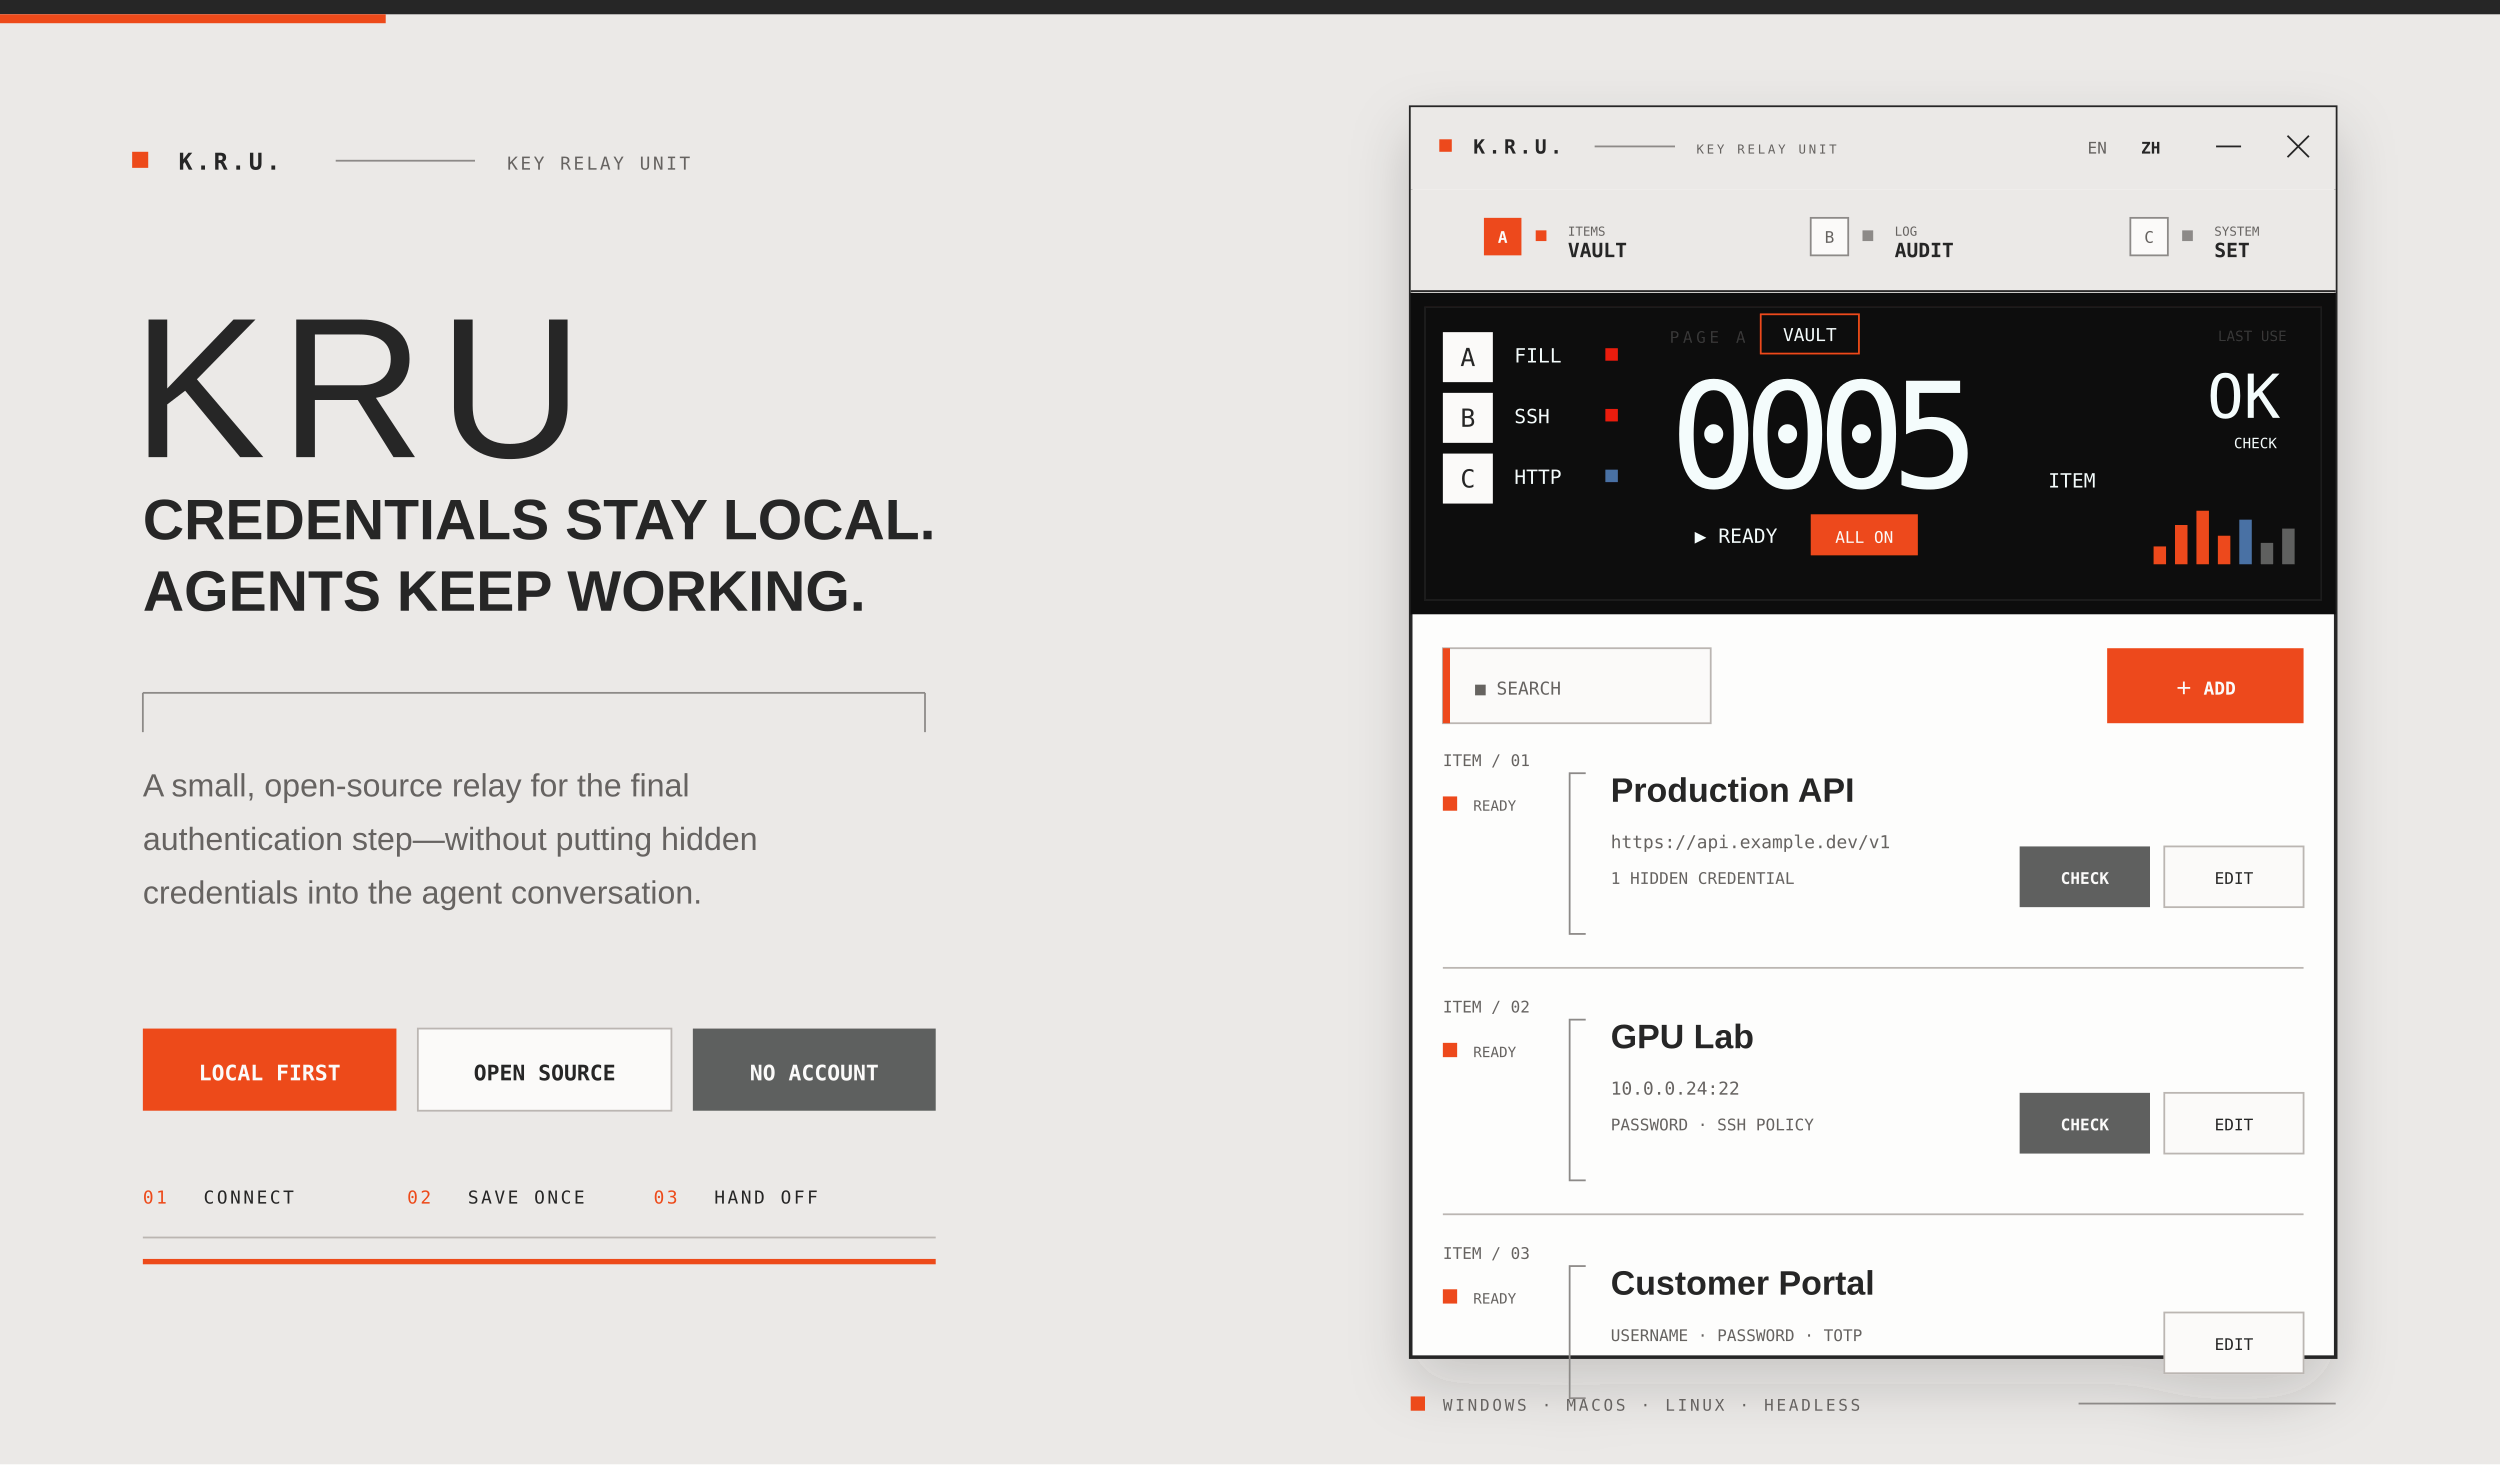
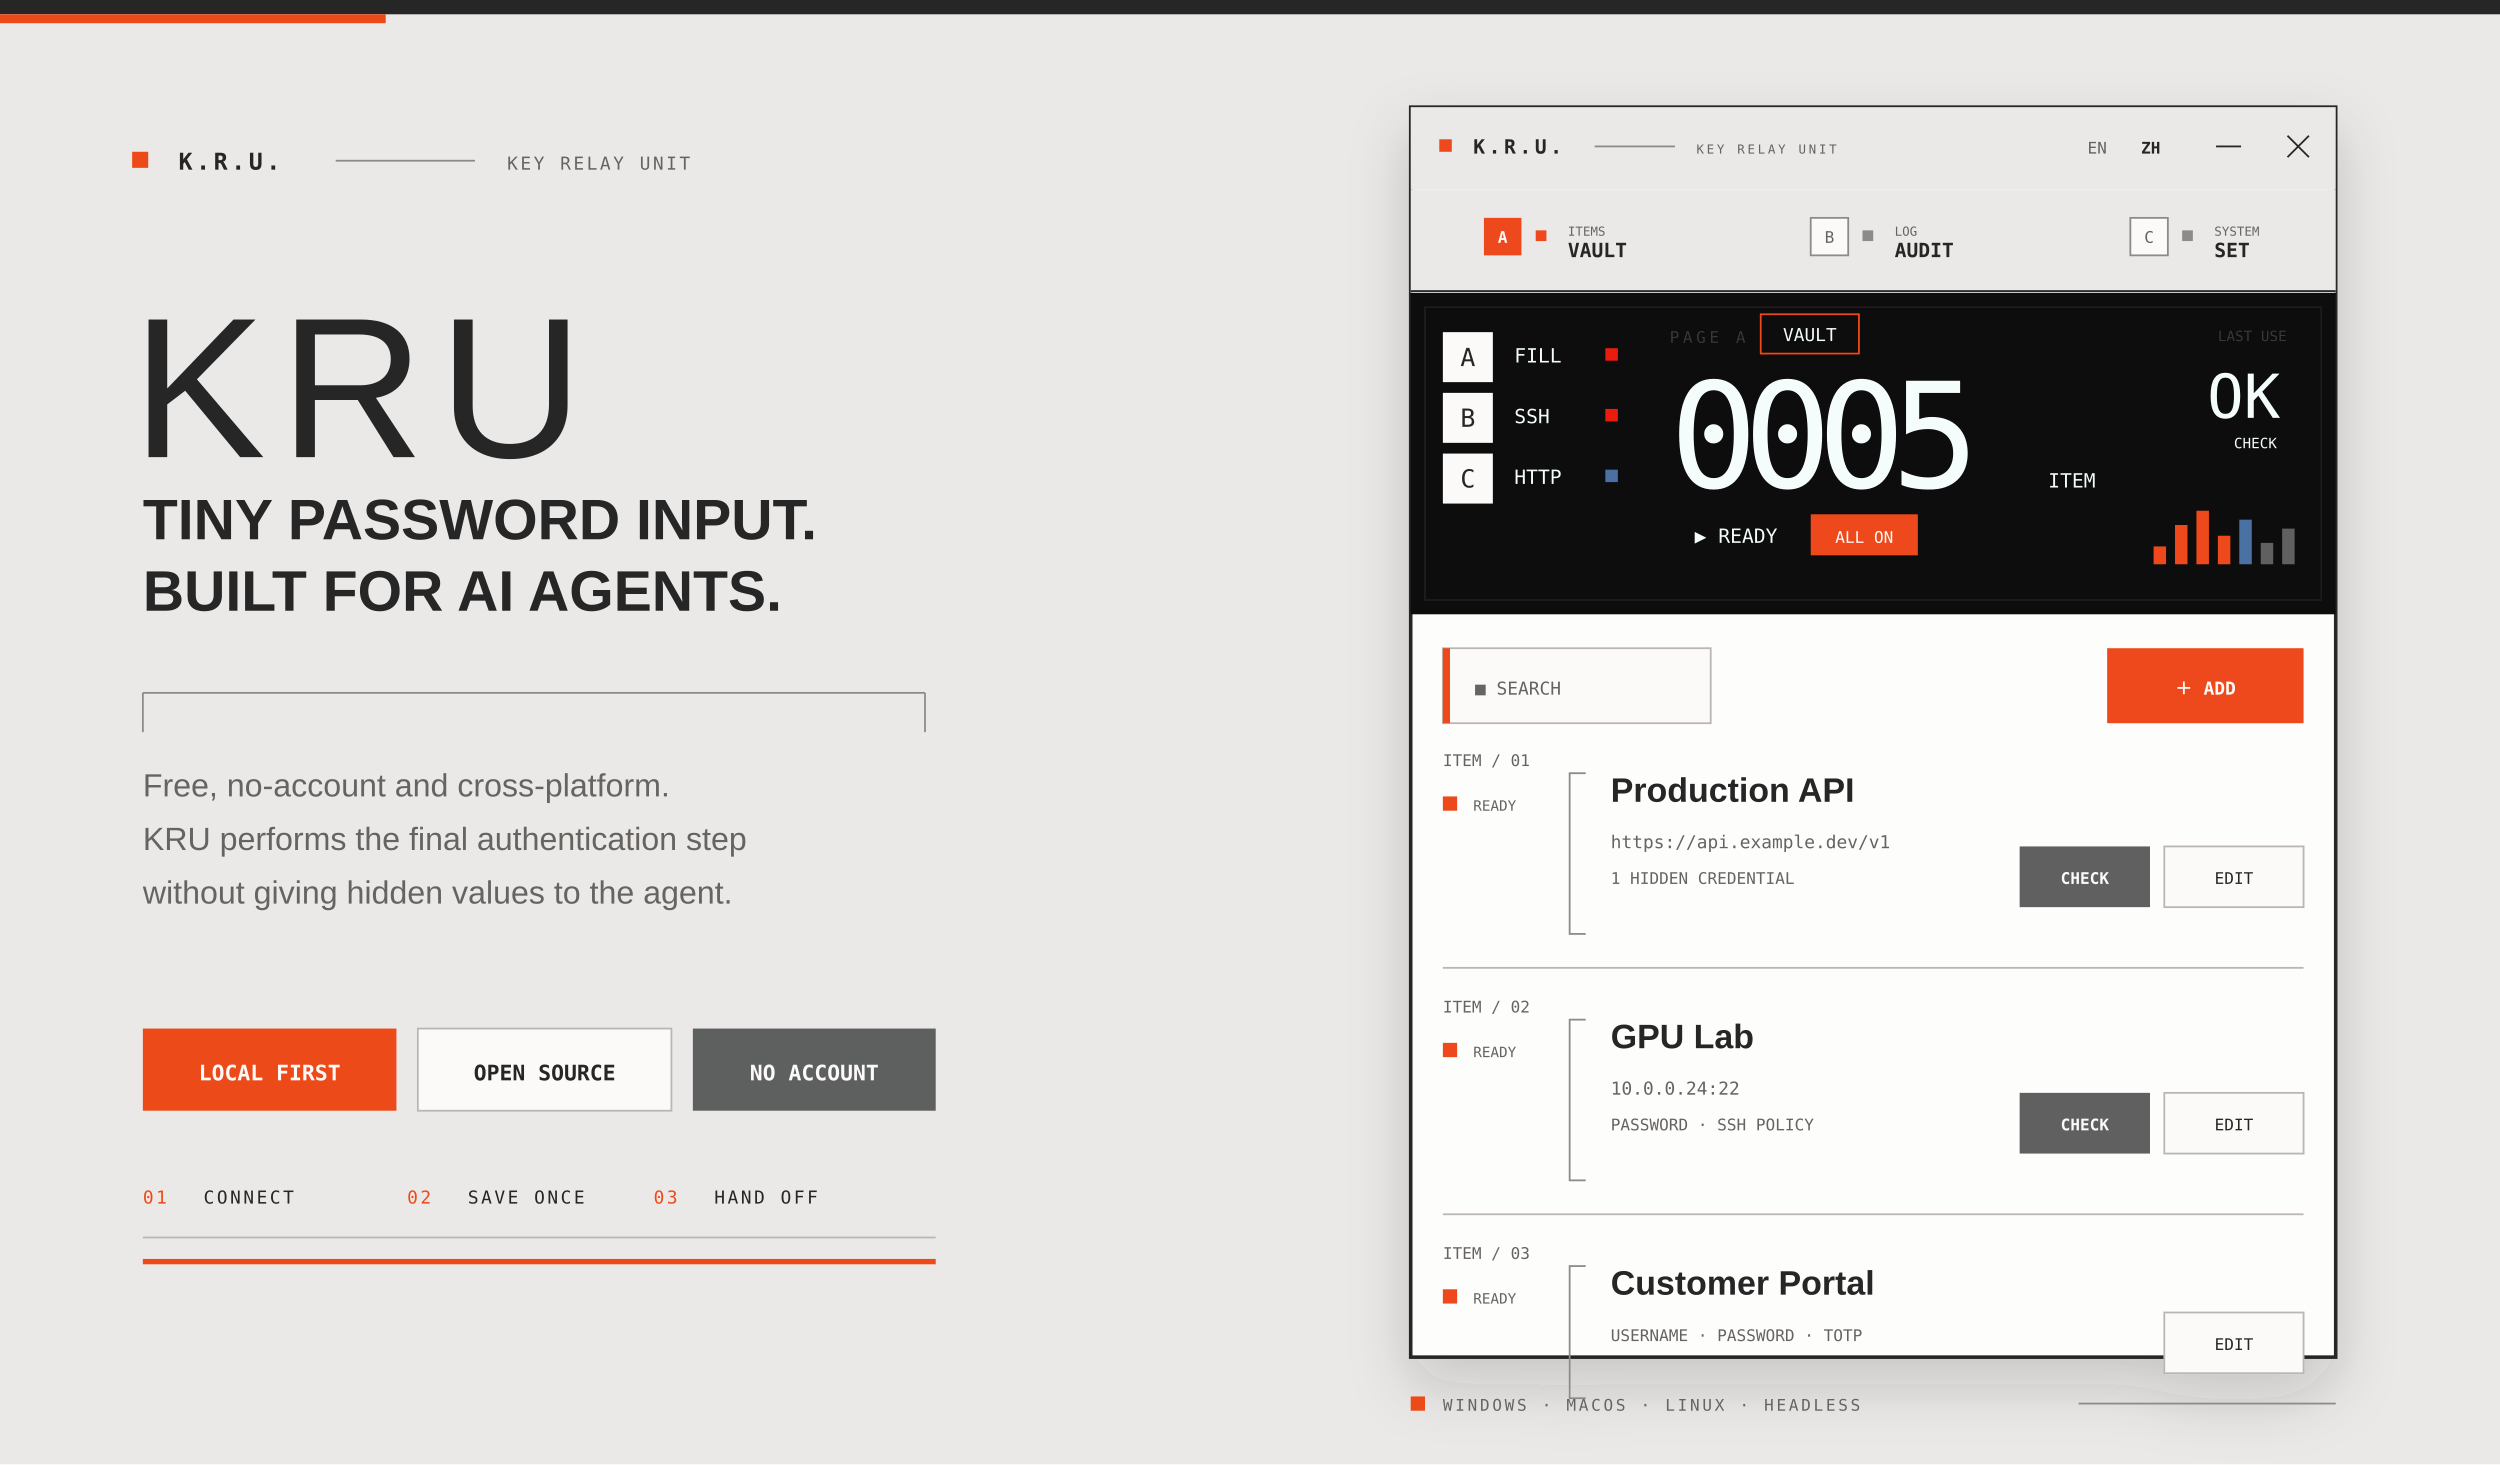
<svg xmlns="http://www.w3.org/2000/svg" width="1400" height="820" viewBox="0 0 1400 820" role="img" aria-labelledby="title desc">
  <defs>
    <filter id="shadow" x="-20%" y="-20%" width="140%" height="150%">
      <feDropShadow dx="0" dy="14" stdDeviation="16" flood-color="#262626" flood-opacity="0.18" />
    </filter>
    <style>
      .sans{font-family:"Arial Narrow","Segoe UI",Arial,sans-serif}.mono{font-family:"Cascadia Mono",Consolas,monospace}.ink{fill:#262626}.muted{fill:#666361}.paper{fill:#fbfaf9}.chassis{fill:#ebe9e7}.orange{fill:#ed4a1a}.displayText{fill:#f4fcfc}.line{stroke:#8d8a88;stroke-width:1}.softLine{stroke:#bbb6b2;stroke-width:1}.small{font-size:13px;letter-spacing:2px}.tiny{font-size:10px;letter-spacing:1.4px}.body{font-size:18px}.title{font-size:112px;font-weight:300;letter-spacing:8px}.seven{font-family:"Cascadia Mono",Consolas,monospace;font-size:82px;font-weight:300;letter-spacing:-8px}
    </style>
  </defs>
  <rect width="1400" height="820" fill="#ebe9e7" />
  <rect width="1400" height="8" fill="#262626" />
  <rect y="8" width="216" height="5" fill="#ed4a1a" />
  <g transform="translate(74 78)">
    <rect y="7" width="9" height="9" class="orange" />
    <text x="26" y="17" class="mono ink small" font-weight="700">K.R.U.</text>
    <line x1="114" y1="12" x2="192" y2="12" class="line" />
    <text x="210" y="17" class="mono muted tiny">KEY RELAY UNIT</text>
    <text y="178" class="sans ink title">KRU</text>
-     <text x="6" y="224" class="sans ink" font-size="32" font-weight="600">CREDENTIALS STAY LOCAL.</text>
-     <text x="6" y="264" class="sans ink" font-size="32" font-weight="600">AGENTS KEEP WORKING.</text>
+     <text x="6" y="224" class="sans ink" font-size="32" font-weight="600">TINY PASSWORD INPUT.</text>
+     <text x="6" y="264" class="sans ink" font-size="32" font-weight="600">BUILT FOR AI AGENTS.</text>
    <line x1="6" y1="310" x2="444" y2="310" class="line" />
    <path d="M6 310v22m438-22v22" fill="none" class="line" />
-     <text x="6" y="368" class="sans muted body">A small, open-source relay for the final</text>
-     <text x="6" y="398" class="sans muted body">authentication step—without putting hidden</text>
-     <text x="6" y="428" class="sans muted body">credentials into the agent conversation.</text>
+     <text x="6" y="368" class="sans muted body">Free, no-account and cross-platform.</text>
+     <text x="6" y="398" class="sans muted body">KRU performs the final authentication step</text>
+     <text x="6" y="428" class="sans muted body">without giving hidden values to the agent.</text>
    <g transform="translate(6 498)">
      <rect width="142" height="46" class="orange" />
      <text x="71" y="29" text-anchor="middle" class="mono paper" font-size="12" font-weight="700">LOCAL FIRST</text>
      <rect x="154" width="142" height="46" fill="#fbfaf9" stroke="#bbb6b2" />
      <text x="225" y="29" text-anchor="middle" class="mono ink" font-size="12" font-weight="700">OPEN SOURCE</text>
      <rect x="308" width="136" height="46" fill="#5e605f" />
      <text x="376" y="29" text-anchor="middle" class="mono paper" font-size="12" font-weight="700">NO ACCOUNT</text>
    </g>
    <g transform="translate(6 596)">
      <text y="0" class="mono orange tiny">01</text>
      <text x="34" class="mono ink tiny">CONNECT</text>
      <text x="148" class="mono orange tiny">02</text>
      <text x="182" class="mono ink tiny">SAVE ONCE</text>
      <text x="286" class="mono orange tiny">03</text>
      <text x="320" class="mono ink tiny">HAND OFF</text>
      <line y1="19" x2="444" y2="19" class="softLine" />
      <rect y="31" width="444" height="3" class="orange" />
    </g>
  </g>
  <g transform="translate(790 60)" filter="url(#shadow)">
    <rect width="518" height="700" fill="#fdfdfc" stroke="#262626" stroke-width="2" />
    <rect width="518" height="46" class="chassis" />
    <rect x="16" y="18" width="7" height="7" class="orange" />
    <text x="35" y="26" class="mono ink" font-size="11" font-weight="700" letter-spacing="2">K.R.U.</text>
    <line x1="103" y1="22" x2="148" y2="22" class="line" />
    <text x="160" y="26" class="mono muted" font-size="7" letter-spacing="1.5">KEY RELAY UNIT</text>
    <text x="379" y="26" class="mono muted" font-size="9">EN</text>
    <text x="409" y="26" class="mono ink" font-size="9" font-weight="700">ZH</text>
    <line x1="451" y1="22" x2="465" y2="22" stroke="#262626" />
    <path d="M491 16l12 12m0-12-12 12" fill="none" stroke="#262626" />
    <rect y="46" width="518" height="58" class="chassis" />
    <line y1="103" x2="518" y2="103" stroke="#262626" />
    <g class="mono" font-size="9">
      <rect x="41" y="62" width="21" height="21" class="orange" />
      <text x="51.5" y="76" text-anchor="middle" class="paper" font-weight="700">A</text>
      <rect x="70" y="69" width="6" height="6" class="orange" />
      <text x="88" y="72" class="muted" font-size="7">ITEMS</text>
      <text x="88" y="84" class="ink" font-size="11" font-weight="700">VAULT</text>
      <rect x="224" y="62" width="21" height="21" fill="#fbfaf9" stroke="#8d8a88" />
      <text x="234.5" y="76" text-anchor="middle" class="muted">B</text>
      <rect x="253" y="69" width="6" height="6" fill="#8d8a88" />
      <text x="271" y="72" class="muted" font-size="7">LOG</text>
      <text x="271" y="84" class="ink" font-size="11" font-weight="700">AUDIT</text>
      <rect x="403" y="62" width="21" height="21" fill="#fbfaf9" stroke="#8d8a88" />
      <text x="413.5" y="76" text-anchor="middle" class="muted">C</text>
      <rect x="432" y="69" width="6" height="6" fill="#8d8a88" />
      <text x="450" y="72" class="muted" font-size="7">SYSTEM</text>
      <text x="450" y="84" class="ink" font-size="11" font-weight="700">SET</text>
    </g>
    <rect y="104" width="518" height="180" fill="#0b0a0a" />
    <rect x="8" y="112" width="502" height="164" fill="none" stroke="#1e1e1e" />
    <g class="mono">
      <rect x="18" y="126" width="28" height="28" fill="#fbfaf9" />
      <text x="32" y="145" text-anchor="middle" fill="#262626" font-size="14">A</text>
      <text x="58" y="143" fill="#f4fcfc" font-size="11">FILL</text>
      <rect x="109" y="135" width="7" height="7" fill="#ea1f11" />
      <rect x="18" y="160" width="28" height="28" fill="#fbfaf9" />
      <text x="32" y="179" text-anchor="middle" fill="#262626" font-size="14">B</text>
      <text x="58" y="177" fill="#f4fcfc" font-size="11">SSH</text>
      <rect x="109" y="169" width="7" height="7" fill="#ea1f11" />
      <rect x="18" y="194" width="28" height="28" fill="#fbfaf9" />
      <text x="32" y="213" text-anchor="middle" fill="#262626" font-size="14">C</text>
      <text x="58" y="211" fill="#f4fcfc" font-size="11">HTTP</text>
      <rect x="109" y="203" width="7" height="7" fill="#4a71a4" />
      <text x="145" y="132" fill="#383838" font-size="9" letter-spacing="2">PAGE A</text>
      <rect x="196" y="116" width="55" height="22" fill="none" stroke="#ed4a1a" />
      <text x="223.5" y="131" text-anchor="middle" fill="#f4fcfc" font-size="10">VAULT</text>
      <text x="145" y="213" class="displayText seven">0005</text>
      <text x="357" y="213" fill="#f4fcfc" font-size="11">ITEM</text>
      <text x="159" y="244" fill="#f4fcfc" font-size="11">▶ READY</text>
      <rect x="224" y="228" width="60" height="23" class="orange" />
      <text x="254" y="244" text-anchor="middle" class="paper" font-size="9">ALL ON</text>
      <text x="452" y="131" fill="#383838" font-size="8">LAST USE</text>
      <text x="446" y="174" class="displayText" font-size="34">OK</text>
      <text x="461" y="191" fill="#f4fcfc" font-size="8">CHECK</text>
    </g>
    <g transform="translate(416 226)">
      <rect y="20" width="7" height="10" class="orange" />
      <rect x="12" y="8" width="7" height="22" class="orange" />
      <rect x="24" width="7" height="30" class="orange" />
      <rect x="36" y="14" width="7" height="16" class="orange" />
      <rect x="48" y="5" width="7" height="25" fill="#4a71a4" />
      <rect x="60" y="18" width="7" height="12" fill="#5e605f" />
      <rect x="72" y="10" width="7" height="20" fill="#5e605f" />
    </g>
    <g transform="translate(18 303)">
      <rect width="150" height="42" class="paper" stroke="#bbb6b2" />
      <rect width="4" height="42" class="orange" />
      <text x="18" y="26" class="mono muted" font-size="10">■  SEARCH</text>
      <rect x="372" width="110" height="42" class="orange" />
      <text x="427" y="26" text-anchor="middle" class="mono paper" font-size="10" font-weight="700">＋ ADD</text>
      <g transform="translate(0 66)">
        <text class="mono muted" font-size="9">ITEM / 01</text>
        <rect y="17" width="8" height="8" class="orange" />
        <text x="17" y="25" class="mono muted" font-size="8">READY</text>
        <path d="M80 4h-9v90h9" fill="none" class="line" />
        <text x="94" y="20" class="sans ink" font-size="19" font-weight="700">Production API</text>
        <text x="94" y="46" class="mono muted" font-size="10">https://api.example.dev/v1</text>
        <text x="94" y="66" class="mono muted" font-size="9">1 HIDDEN CREDENTIAL</text>
        <rect x="323" y="45" width="73" height="34" fill="#5e605f" />
        <text x="359.5" y="66" text-anchor="middle" class="mono paper" font-size="9" font-weight="700">CHECK</text>
        <rect x="404" y="45" width="78" height="34" class="paper" stroke="#bbb6b2" />
        <text x="443" y="66" text-anchor="middle" class="mono ink" font-size="9">EDIT</text>
      </g>
      <line y1="179" x2="482" y2="179" class="softLine" />
      <g transform="translate(0 204)">
        <text class="mono muted" font-size="9">ITEM / 02</text>
        <rect y="17" width="8" height="8" class="orange" />
        <text x="17" y="25" class="mono muted" font-size="8">READY</text>
        <path d="M80 4h-9v90h9" fill="none" class="line" />
        <text x="94" y="20" class="sans ink" font-size="19" font-weight="700">GPU Lab</text>
        <text x="94" y="46" class="mono muted" font-size="10">10.0.0.24:22</text>
        <text x="94" y="66" class="mono muted" font-size="9">PASSWORD · SSH POLICY</text>
        <rect x="323" y="45" width="73" height="34" fill="#5e605f" />
        <text x="359.5" y="66" text-anchor="middle" class="mono paper" font-size="9" font-weight="700">CHECK</text>
        <rect x="404" y="45" width="78" height="34" class="paper" stroke="#bbb6b2" />
        <text x="443" y="66" text-anchor="middle" class="mono ink" font-size="9">EDIT</text>
      </g>
      <line y1="317" x2="482" y2="317" class="softLine" />
      <g transform="translate(0 342)">
        <text class="mono muted" font-size="9">ITEM / 03</text>
        <rect y="17" width="8" height="8" class="orange" />
        <text x="17" y="25" class="mono muted" font-size="8">READY</text>
        <path d="M80 4h-9v74h9" fill="none" class="line" />
        <text x="94" y="20" class="sans ink" font-size="19" font-weight="700">Customer Portal</text>
        <text x="94" y="46" class="mono muted" font-size="9">USERNAME · PASSWORD · TOTP</text>
        <rect x="404" y="30" width="78" height="34" class="paper" stroke="#bbb6b2" />
        <text x="443" y="51" text-anchor="middle" class="mono ink" font-size="9">EDIT</text>
      </g>
    </g>
  </g>
  <g transform="translate(790 782)">
    <rect width="8" height="8" class="orange" />
    <text x="18" y="8" class="mono muted" font-size="9" letter-spacing="1.5">WINDOWS · MACOS · LINUX · HEADLESS</text>
    <line x1="374" y1="4" x2="518" y2="4" class="line" />
  </g>
</svg>
